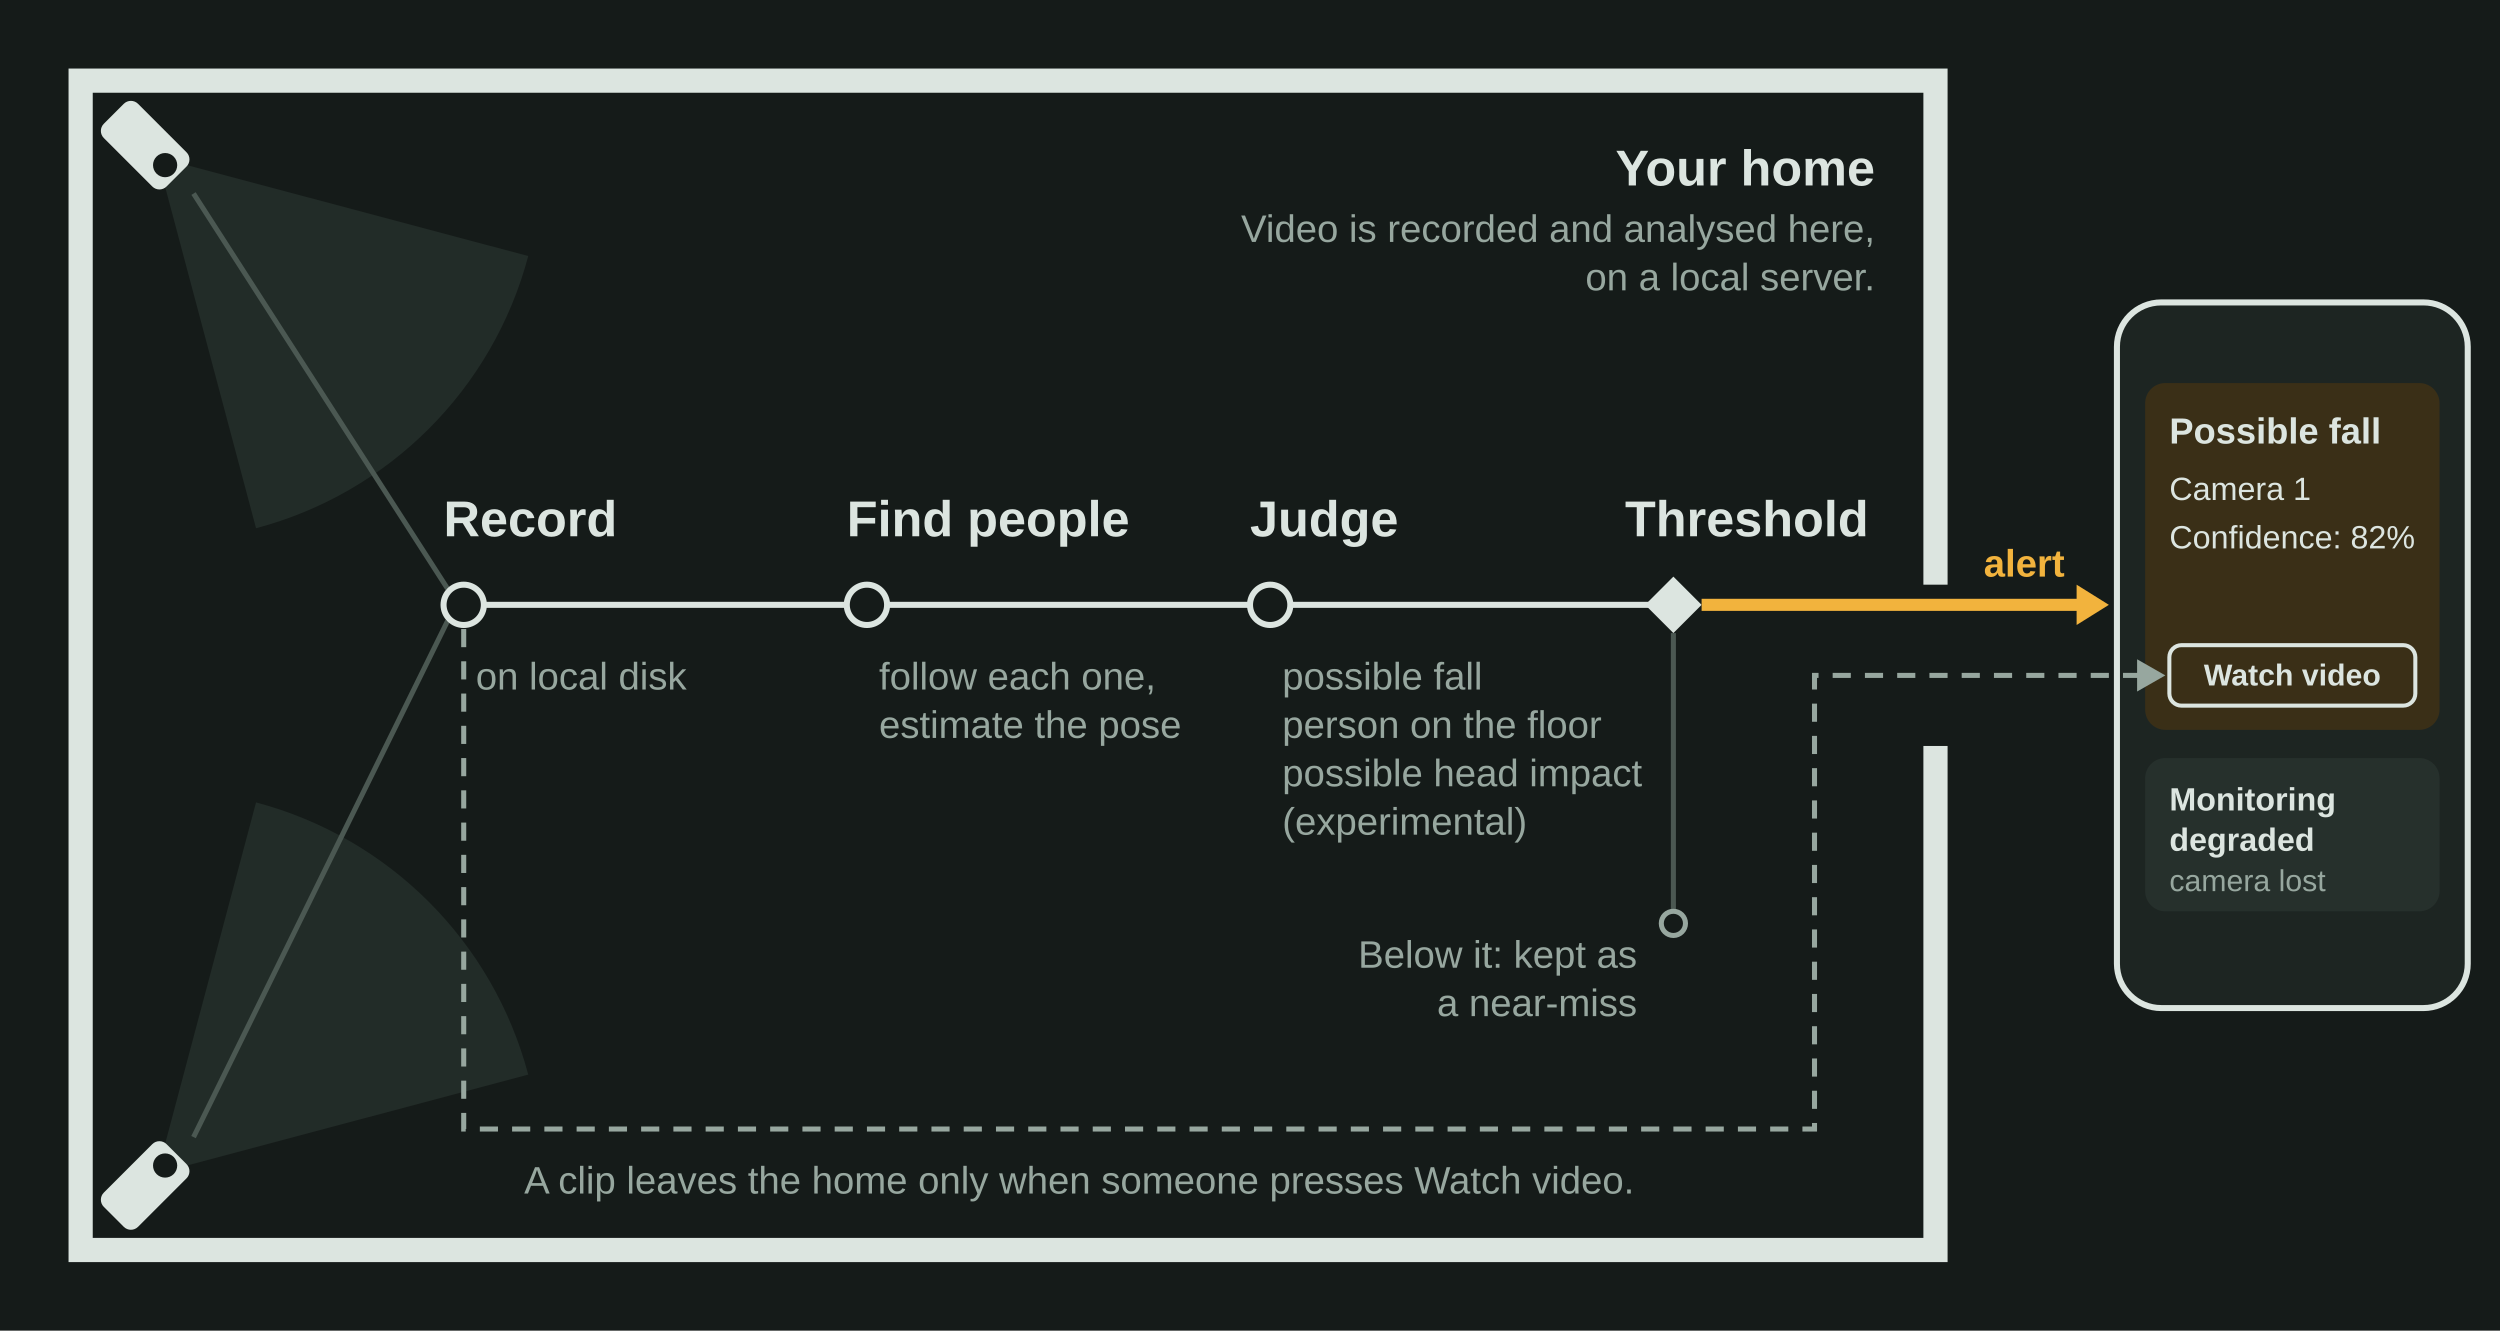
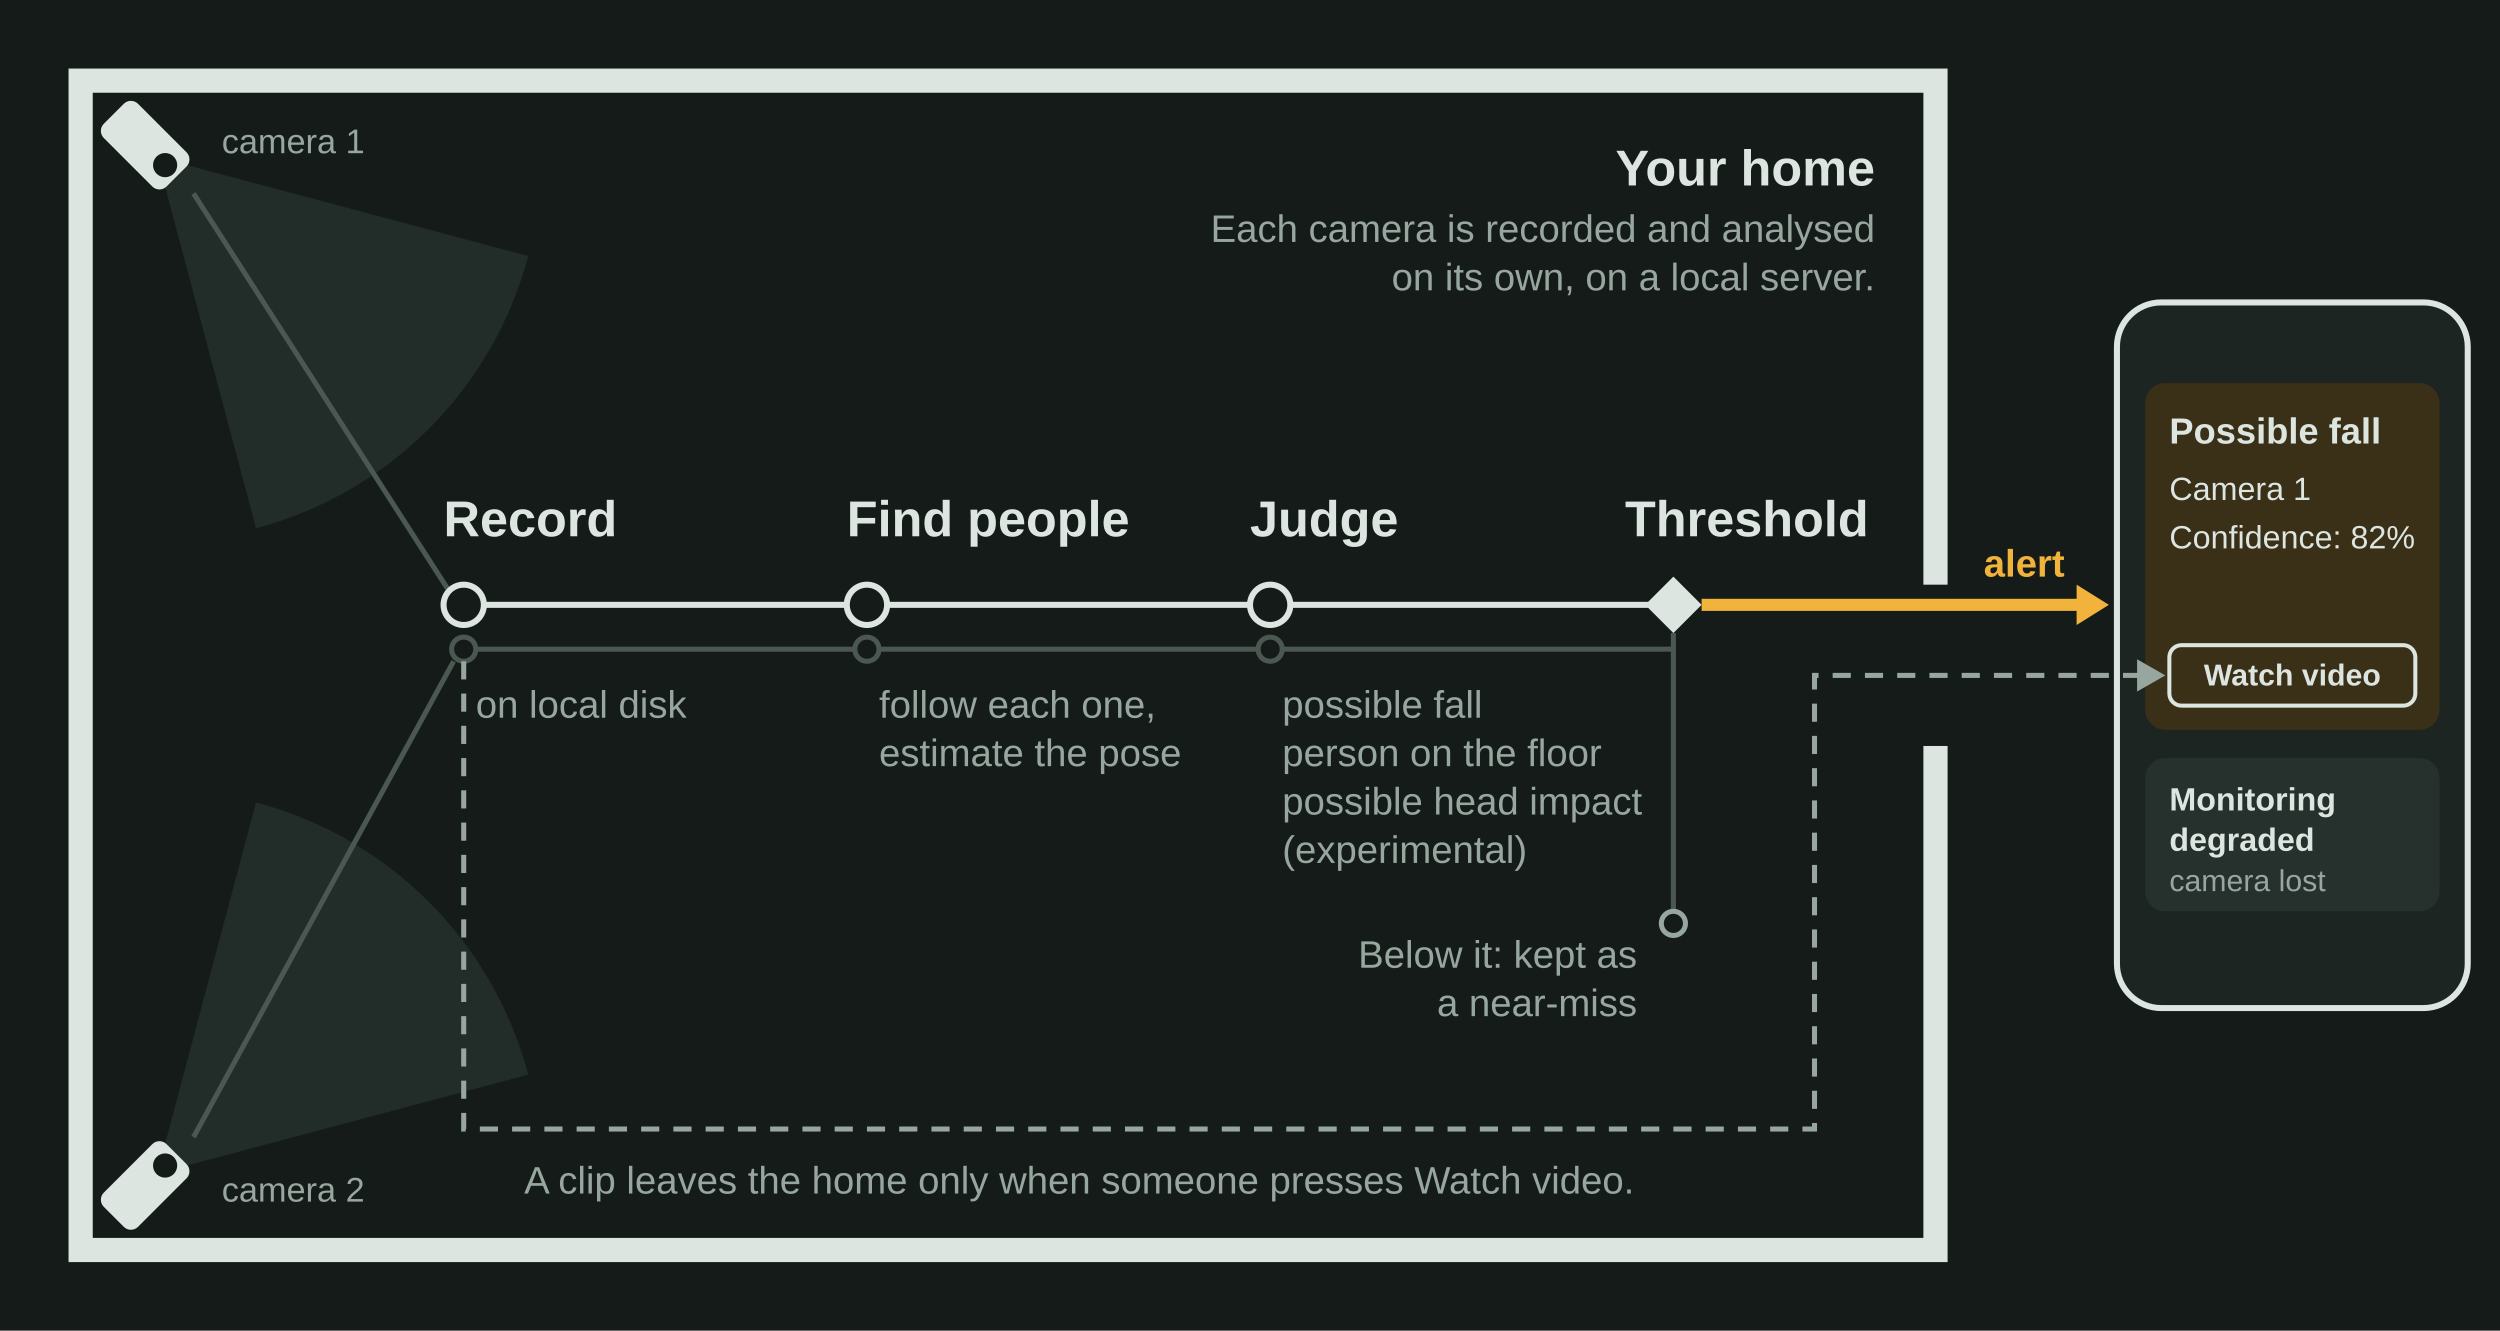
<svg xmlns="http://www.w3.org/2000/svg" viewBox="0 0 1240 660" width="1240" height="660" font-family="'Atkinson Hyperlegible', 'Segoe UI', 'Helvetica Neue', Arial, sans-serif" role="img" aria-labelledby="title desc">
  <rect width="1240" height="660" fill="#151B19" />
  <path d="M 78 78 L 262 127 A 190 190 0 0 1 127 262 Z" fill="#222C28" />
  <path d="M 78 582 L 127 398 A 190 190 0 0 1 262 533 Z" fill="#222C28" />
  <path d="M 960 290 V 40 H 40 V 620 H 960 V 370" fill="none" stroke="#DCE5E0" stroke-width="12" stroke-linejoin="miter" />
  <g transform="translate(72 72) rotate(45)">
    <rect x="-22" y="-12" width="44" height="24" rx="5" fill="#DCE5E0" />
    <circle cx="14" cy="0" r="6" fill="#151B19" />
  </g>
  <g transform="translate(72 588) rotate(-45)">
    <rect x="-22" y="-12" width="44" height="24" rx="5" fill="#DCE5E0" />
    <circle cx="14" cy="0" r="6" fill="#151B19" />
  </g>
  <text x="930" y="92" font-size="25" font-weight="700" fill="#DCE5E0" text-anchor="end">Your home</text>
-   <text x="930" y="120" font-size="19" font-weight="400" fill="#97A79F" text-anchor="end">Video is recorded and analysed here,</text>
-   <text x="930" y="144" font-size="19" font-weight="400" fill="#97A79F" text-anchor="end">on a local server.</text>
-   <path d="M 96 96 L 222 292 M 96 564 L 222 308" fill="none" stroke="#4B5852" stroke-width="2.5" />
+   <text x="930" y="120" font-size="19" font-weight="400" fill="#97A79F" text-anchor="end">Each camera is recorded and analysed</text>
+   <text x="930" y="144" font-size="19" font-weight="400" fill="#97A79F" text-anchor="end">on its own, on a local server.</text>
+   <text x="110" y="76" font-size="17" font-weight="400" fill="#97A79F" text-anchor="start">camera 1</text>
+   <text x="110" y="596" font-size="17" font-weight="400" fill="#97A79F" text-anchor="start">camera 2</text>
+   <path d="M 96 96 L 222 292 M 96 564 L 225 328" fill="none" stroke="#4B5852" stroke-width="2.5" />
+   <line x1="230" y1="322" x2="830" y2="322" stroke="#4B5852" stroke-width="2.5" />
  <line x1="230" y1="300" x2="818" y2="300" stroke="#DCE5E0" stroke-width="3" />
  <circle cx="230" cy="300" r="10" fill="#151B19" stroke="#DCE5E0" stroke-width="3" />
+   <circle cx="230" cy="322" r="6" fill="#151B19" stroke="#4B5852" stroke-width="2.5" />
  <text x="220" y="266" font-size="25" font-weight="700" fill="#DCE5E0" text-anchor="start">Record</text>
-   <text x="236" y="342" font-size="19" font-weight="400" fill="#97A79F" text-anchor="start">on local disk</text>
+   <text x="236" y="356" font-size="19" font-weight="400" fill="#97A79F" text-anchor="start">on local disk</text>
  <circle cx="430" cy="300" r="10" fill="#151B19" stroke="#DCE5E0" stroke-width="3" />
+   <circle cx="430" cy="322" r="6" fill="#151B19" stroke="#4B5852" stroke-width="2.5" />
  <text x="420" y="266" font-size="25" font-weight="700" fill="#DCE5E0" text-anchor="start">Find people</text>
-   <text x="436" y="342" font-size="19" font-weight="400" fill="#97A79F" text-anchor="start">follow each one,</text>
-   <text x="436" y="366" font-size="19" font-weight="400" fill="#97A79F" text-anchor="start">estimate the pose</text>
+   <text x="436" y="356" font-size="19" font-weight="400" fill="#97A79F" text-anchor="start">follow each one,</text>
+   <text x="436" y="380" font-size="19" font-weight="400" fill="#97A79F" text-anchor="start">estimate the pose</text>
  <circle cx="630" cy="300" r="10" fill="#151B19" stroke="#DCE5E0" stroke-width="3" />
+   <circle cx="630" cy="322" r="6" fill="#151B19" stroke="#4B5852" stroke-width="2.5" />
  <text x="620" y="266" font-size="25" font-weight="700" fill="#DCE5E0" text-anchor="start">Judge</text>
-   <text x="636" y="342" font-size="19" font-weight="400" fill="#97A79F" text-anchor="start">possible fall</text>
-   <text x="636" y="366" font-size="19" font-weight="400" fill="#97A79F" text-anchor="start">person on the floor</text>
-   <text x="636" y="390" font-size="19" font-weight="400" fill="#97A79F" text-anchor="start">possible head impact</text>
-   <text x="636" y="414" font-size="19" font-weight="400" fill="#97A79F" text-anchor="start">(experimental)</text>
+   <text x="636" y="356" font-size="19" font-weight="400" fill="#97A79F" text-anchor="start">possible fall</text>
+   <text x="636" y="380" font-size="19" font-weight="400" fill="#97A79F" text-anchor="start">person on the floor</text>
+   <text x="636" y="404" font-size="19" font-weight="400" fill="#97A79F" text-anchor="start">possible head impact</text>
+   <text x="636" y="428" font-size="19" font-weight="400" fill="#97A79F" text-anchor="start">(experimental)</text>
  <path d="M 830 286 L 844 300 L 830 314 L 816 300 Z" fill="#DCE5E0" />
  <text x="806" y="266" font-size="25" font-weight="700" fill="#DCE5E0" text-anchor="start">Threshold</text>
  <line x1="830" y1="314" x2="830" y2="452" stroke="#4B5852" stroke-width="2.5" />
  <circle cx="830" cy="458" r="6" fill="none" stroke="#97A79F" stroke-width="2.5" />
  <text x="812" y="480" font-size="19" font-weight="400" fill="#97A79F" text-anchor="end">Below it: kept as</text>
  <text x="812" y="504" font-size="19" font-weight="400" fill="#97A79F" text-anchor="end">a near-miss</text>
  <line x1="844" y1="300" x2="1034" y2="300" stroke="#F2B33D" stroke-width="6" />
  <path d="M 1046 300 L 1030 290 L 1030 310 Z" fill="#F2B33D" />
  <text x="1004" y="286" font-size="19" font-weight="700" fill="#F2B33D" text-anchor="middle">alert</text>
  <rect x="1050" y="150" width="174" height="350" rx="22" fill="#1D2522" stroke="#DCE5E0" stroke-width="3" />
  <rect x="1064" y="190" width="146" height="172" rx="10" fill="#3A2F17" />
  <text x="1076" y="220" font-size="18" font-weight="700" fill="#DCE5E0" text-anchor="start">Possible fall</text>
  <text x="1076" y="248" font-size="16" font-weight="400" fill="#DCE5E0" text-anchor="start">Camera 1</text>
  <text x="1076" y="272" font-size="16" font-weight="400" fill="#DCE5E0" text-anchor="start">Confidence: 82%</text>
  <rect x="1076" y="320" width="122" height="30" rx="6" fill="none" stroke="#DCE5E0" stroke-width="2" />
  <text x="1137" y="340" font-size="15" font-weight="700" fill="#DCE5E0" text-anchor="middle">Watch video</text>
  <rect x="1064" y="376" width="146" height="76" rx="10" fill="#26302C" />
  <text x="1076" y="402" font-size="16" font-weight="700" fill="#DCE5E0" text-anchor="start">Monitoring</text>
  <text x="1076" y="422" font-size="16" font-weight="700" fill="#DCE5E0" text-anchor="start">degraded</text>
  <text x="1076" y="442" font-size="15" font-weight="400" fill="#97A79F" text-anchor="start">camera lost</text>
-   <path d="M 230 312 V 560 H 900 V 335 H 1062" fill="none" stroke="#97A79F" stroke-width="2.5" stroke-dasharray="9 7" />
+   <path d="M 230 328 V 560 H 900 V 335 H 1062" fill="none" stroke="#97A79F" stroke-width="2.5" stroke-dasharray="9 7" />
  <path d="M 1074 335 L 1060 327 L 1060 343 Z" fill="#97A79F" />
  <text x="260" y="592" font-size="19" font-weight="400" fill="#97A79F" text-anchor="start">A clip leaves the home only when someone presses Watch video.</text>
</svg>
